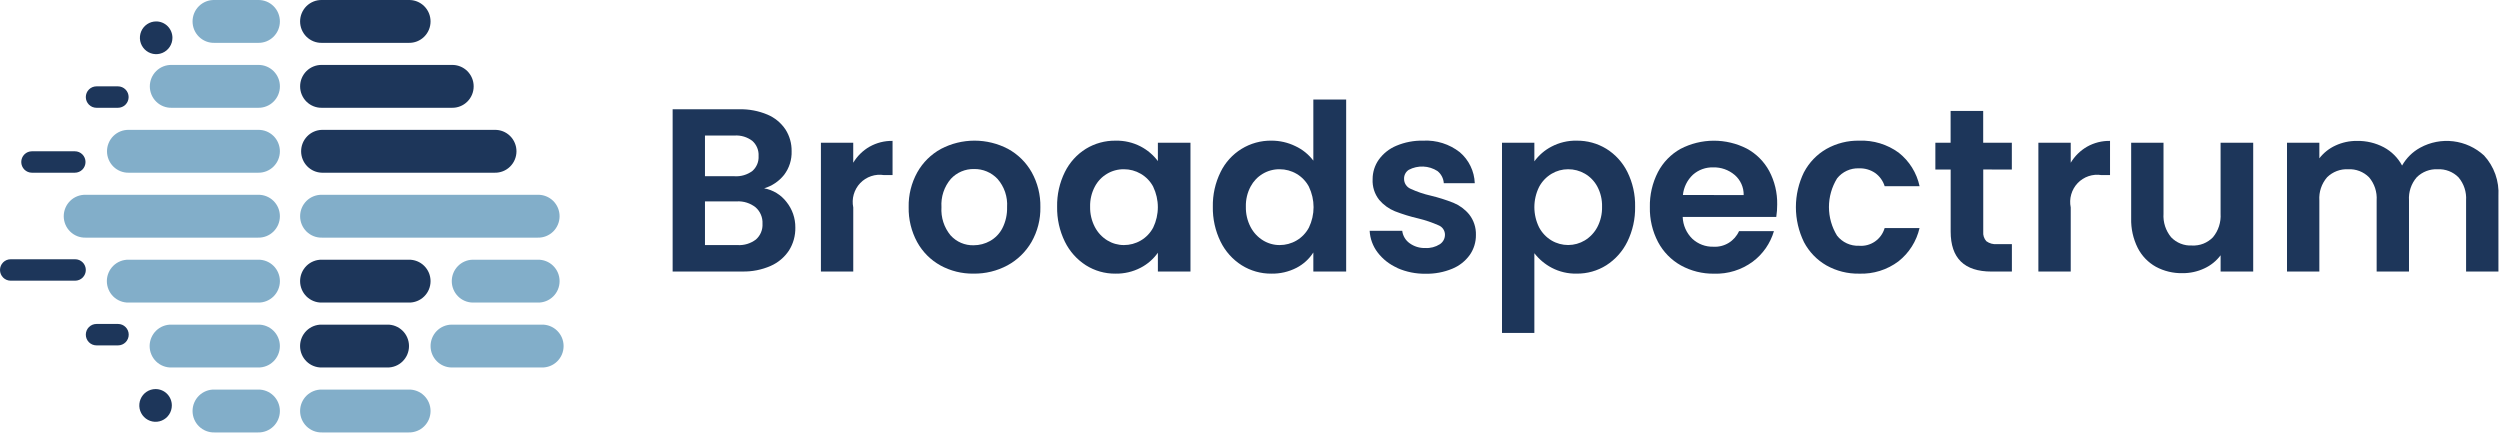
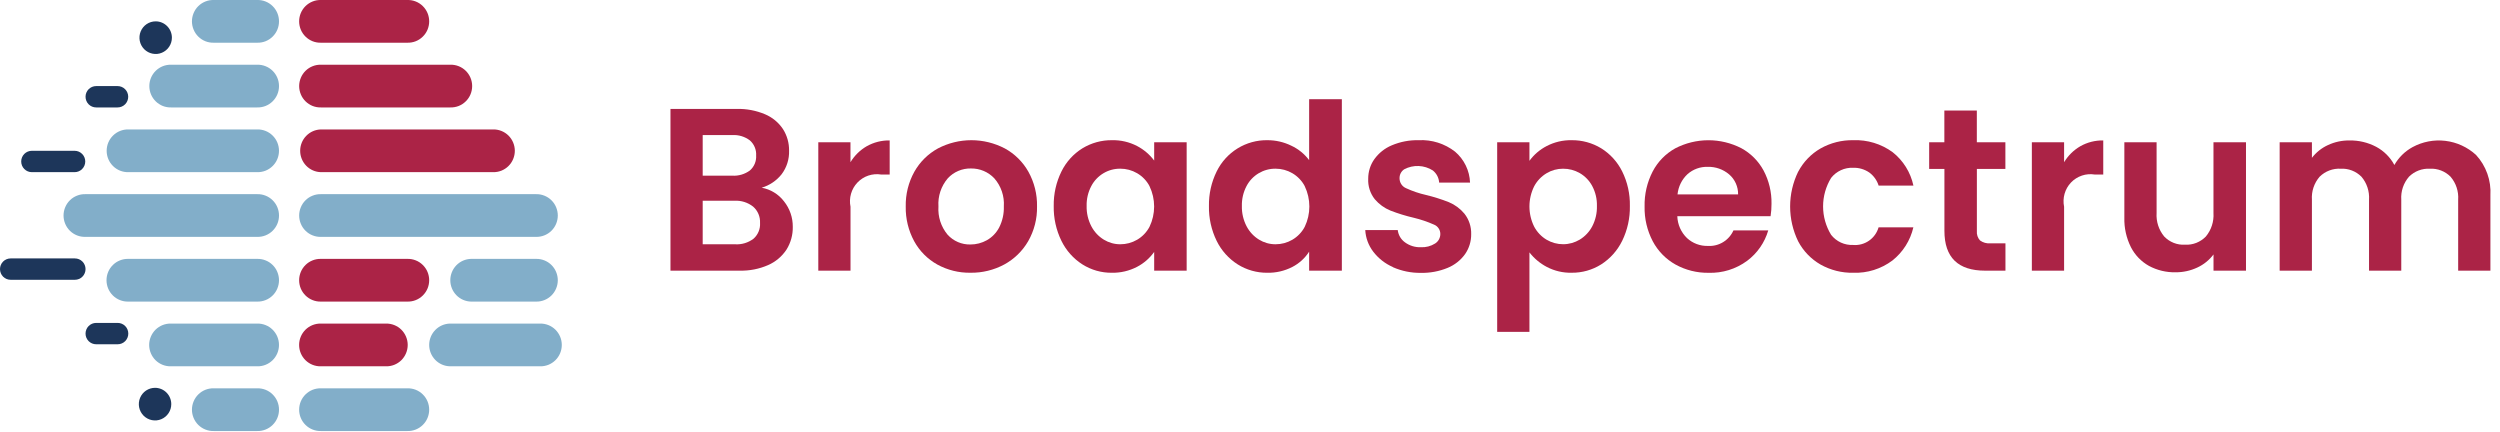
- <svg xmlns="http://www.w3.org/2000/svg" width="185" height="32" viewBox="0 0 185 32" fill="none">
-   <path d="M30.247 3.171H23.821C23.611 3.176 23.402 3.139 23.207 3.062C23.011 2.984 22.833 2.868 22.682 2.721C22.532 2.573 22.413 2.396 22.331 2.202C22.249 2.007 22.207 1.797 22.207 1.586C22.207 1.375 22.249 1.165 22.331 0.97C22.413 0.775 22.532 0.599 22.682 0.451C22.833 0.304 23.011 0.188 23.207 0.11C23.402 0.033 23.611 -0.005 23.821 0H30.247C30.457 -0.005 30.666 0.033 30.862 0.11C31.058 0.188 31.236 0.304 31.386 0.451C31.536 0.599 31.656 0.775 31.738 0.97C31.819 1.165 31.861 1.375 31.861 1.586C31.861 1.797 31.819 2.007 31.738 2.202C31.656 2.396 31.536 2.573 31.386 2.721C31.236 2.868 31.058 2.984 30.862 3.062C30.666 3.139 30.457 3.176 30.247 3.171Z" fill="#1D365A" />
-   <path d="M33.438 7.976H23.822C23.612 7.981 23.403 7.944 23.208 7.866C23.012 7.789 22.834 7.673 22.683 7.525C22.533 7.378 22.414 7.201 22.332 7.006C22.25 6.811 22.209 6.602 22.209 6.391C22.209 6.179 22.25 5.97 22.332 5.775C22.414 5.58 22.533 5.404 22.683 5.256C22.834 5.108 23.012 4.992 23.208 4.915C23.403 4.837 23.612 4.8 23.822 4.805H33.438C33.648 4.8 33.857 4.837 34.052 4.915C34.248 4.992 34.426 5.108 34.577 5.256C34.727 5.404 34.846 5.58 34.928 5.775C35.01 5.97 35.051 6.179 35.051 6.391C35.051 6.602 35.01 6.811 34.928 7.006C34.846 7.201 34.727 7.378 34.577 7.525C34.426 7.673 34.248 7.789 34.052 7.866C33.857 7.944 33.648 7.981 33.438 7.976Z" fill="#1D365A" />
-   <path d="M36.605 12.781H23.822C23.411 12.771 23.019 12.6 22.732 12.303C22.444 12.007 22.283 11.609 22.283 11.195C22.283 10.781 22.444 10.383 22.732 10.087C23.019 9.791 23.411 9.62 23.822 9.61H36.605C36.815 9.605 37.024 9.642 37.22 9.719C37.416 9.797 37.594 9.913 37.744 10.06C37.894 10.208 38.014 10.385 38.095 10.58C38.177 10.774 38.219 10.984 38.219 11.195C38.219 11.407 38.177 11.616 38.095 11.811C38.014 12.006 37.894 12.182 37.744 12.33C37.594 12.478 37.416 12.594 37.22 12.671C37.024 12.748 36.815 12.786 36.605 12.781Z" fill="#1D365A" />
-   <path d="M30.247 22.39H23.821C23.611 22.395 23.402 22.358 23.207 22.28C23.011 22.203 22.833 22.087 22.682 21.939C22.532 21.792 22.413 21.615 22.331 21.42C22.249 21.225 22.207 21.016 22.207 20.805C22.207 20.593 22.249 20.384 22.331 20.189C22.413 19.994 22.532 19.818 22.682 19.67C22.833 19.522 23.011 19.406 23.207 19.329C23.402 19.251 23.611 19.214 23.821 19.219H30.247C30.457 19.214 30.666 19.251 30.862 19.329C31.058 19.406 31.236 19.522 31.386 19.67C31.536 19.818 31.656 19.994 31.738 20.189C31.819 20.384 31.861 20.593 31.861 20.805C31.861 21.016 31.819 21.225 31.738 21.42C31.656 21.615 31.536 21.792 31.386 21.939C31.236 22.087 31.058 22.203 30.862 22.28C30.666 22.358 30.457 22.395 30.247 22.39Z" fill="#1D365A" />
-   <path d="M28.653 27.194H23.819C23.609 27.199 23.4 27.162 23.204 27.084C23.009 27.007 22.831 26.891 22.68 26.743C22.53 26.595 22.41 26.419 22.329 26.224C22.247 26.029 22.205 25.82 22.205 25.608C22.205 25.397 22.247 25.188 22.329 24.993C22.41 24.798 22.53 24.621 22.68 24.474C22.831 24.326 23.009 24.21 23.204 24.133C23.4 24.055 23.609 24.018 23.819 24.023H28.653C28.863 24.018 29.072 24.055 29.267 24.133C29.463 24.21 29.641 24.326 29.791 24.474C29.942 24.621 30.061 24.798 30.143 24.993C30.224 25.188 30.267 25.397 30.267 25.608C30.267 25.82 30.224 26.029 30.143 26.224C30.061 26.419 29.942 26.595 29.791 26.743C29.641 26.891 29.463 27.007 29.267 27.084C29.072 27.162 28.863 27.199 28.653 27.194Z" fill="#1D365A" />
-   <path d="M19.098 3.171H15.862C15.652 3.176 15.443 3.139 15.248 3.062C15.052 2.984 14.874 2.868 14.724 2.721C14.573 2.573 14.454 2.396 14.372 2.202C14.291 2.007 14.249 1.797 14.249 1.586C14.249 1.375 14.291 1.165 14.372 0.97C14.454 0.775 14.573 0.599 14.724 0.451C14.874 0.304 15.052 0.188 15.248 0.11C15.443 0.033 15.652 -0.005 15.862 0H19.098C19.308 -0.005 19.517 0.033 19.713 0.11C19.909 0.188 20.087 0.304 20.237 0.451C20.387 0.599 20.507 0.775 20.588 0.97C20.67 1.165 20.712 1.375 20.712 1.586C20.712 1.797 20.67 2.007 20.588 2.202C20.507 2.396 20.387 2.573 20.237 2.721C20.087 2.868 19.909 2.984 19.713 3.062C19.517 3.139 19.308 3.176 19.098 3.171Z" fill="#82AEC9" />
-   <path d="M19.1 7.976H12.7C12.49 7.981 12.281 7.944 12.086 7.866C11.89 7.789 11.712 7.673 11.562 7.525C11.411 7.378 11.292 7.201 11.21 7.006C11.129 6.811 11.087 6.602 11.087 6.391C11.087 6.179 11.129 5.97 11.21 5.775C11.292 5.58 11.411 5.404 11.562 5.256C11.712 5.108 11.89 4.992 12.086 4.915C12.281 4.837 12.49 4.8 12.7 4.805H19.1C19.31 4.8 19.519 4.837 19.714 4.915C19.91 4.992 20.088 5.108 20.238 5.256C20.389 5.404 20.508 5.58 20.59 5.775C20.672 5.97 20.713 6.179 20.713 6.391C20.713 6.602 20.672 6.811 20.59 7.006C20.508 7.201 20.389 7.378 20.238 7.525C20.088 7.673 19.91 7.789 19.714 7.866C19.519 7.944 19.31 7.981 19.1 7.976Z" fill="#82AEC9" />
-   <path d="M19.098 12.781H9.532C9.322 12.786 9.113 12.748 8.917 12.671C8.722 12.594 8.543 12.478 8.393 12.33C8.243 12.182 8.123 12.006 8.042 11.811C7.96 11.616 7.918 11.407 7.918 11.195C7.918 10.984 7.96 10.774 8.042 10.58C8.123 10.385 8.243 10.208 8.393 10.06C8.543 9.913 8.722 9.797 8.917 9.719C9.113 9.642 9.322 9.605 9.532 9.61H19.098C19.308 9.605 19.517 9.642 19.713 9.719C19.908 9.797 20.087 9.913 20.237 10.06C20.387 10.208 20.507 10.385 20.588 10.58C20.67 10.774 20.712 10.984 20.712 11.195C20.712 11.407 20.67 11.616 20.588 11.811C20.507 12.006 20.387 12.182 20.237 12.33C20.087 12.478 19.908 12.594 19.713 12.671C19.517 12.748 19.308 12.786 19.098 12.781Z" fill="#82AEC9" />
-   <path d="M19.098 17.585H6.33C6.12 17.59 5.911 17.553 5.716 17.476C5.52 17.398 5.342 17.282 5.192 17.135C5.041 16.987 4.922 16.811 4.84 16.616C4.759 16.421 4.716 16.211 4.716 16C4.716 15.789 4.759 15.579 4.84 15.384C4.922 15.189 5.041 15.013 5.192 14.865C5.342 14.717 5.52 14.601 5.716 14.524C5.911 14.447 6.12 14.409 6.33 14.415H19.098C19.308 14.409 19.517 14.447 19.713 14.524C19.909 14.601 20.087 14.717 20.237 14.865C20.387 15.013 20.507 15.189 20.589 15.384C20.67 15.579 20.712 15.789 20.712 16C20.712 16.211 20.67 16.421 20.589 16.616C20.507 16.811 20.387 16.987 20.237 17.135C20.087 17.282 19.909 17.398 19.713 17.476C19.517 17.553 19.308 17.59 19.098 17.585Z" fill="#82AEC9" />
-   <path d="M39.795 17.585H23.822C23.612 17.59 23.403 17.553 23.208 17.476C23.012 17.398 22.834 17.282 22.683 17.135C22.533 16.987 22.414 16.811 22.332 16.616C22.25 16.421 22.209 16.211 22.209 16C22.209 15.789 22.25 15.579 22.332 15.384C22.414 15.189 22.533 15.013 22.683 14.865C22.834 14.717 23.012 14.601 23.208 14.524C23.403 14.447 23.612 14.409 23.822 14.415H39.795C40.005 14.409 40.214 14.447 40.409 14.524C40.605 14.601 40.783 14.717 40.934 14.865C41.084 15.013 41.203 15.189 41.285 15.384C41.367 15.579 41.409 15.789 41.409 16C41.409 16.211 41.367 16.421 41.285 16.616C41.203 16.811 41.084 16.987 40.934 17.135C40.783 17.282 40.605 17.398 40.409 17.476C40.214 17.553 40.005 17.59 39.795 17.585Z" fill="#82AEC9" />
-   <path d="M19.099 22.39H9.521C9.311 22.395 9.102 22.358 8.906 22.28C8.711 22.203 8.533 22.087 8.382 21.939C8.232 21.792 8.112 21.615 8.031 21.42C7.949 21.225 7.907 21.016 7.907 20.805C7.907 20.593 7.949 20.384 8.031 20.189C8.112 19.994 8.232 19.818 8.382 19.67C8.533 19.522 8.711 19.406 8.906 19.329C9.102 19.251 9.311 19.214 9.521 19.219H19.099C19.309 19.214 19.518 19.251 19.713 19.329C19.909 19.406 20.087 19.522 20.238 19.67C20.388 19.818 20.507 19.994 20.589 20.189C20.671 20.384 20.713 20.593 20.713 20.805C20.713 21.016 20.671 21.225 20.589 21.42C20.507 21.615 20.388 21.792 20.238 21.939C20.087 22.087 19.909 22.203 19.713 22.28C19.518 22.358 19.309 22.395 19.099 22.39Z" fill="#82AEC9" />
-   <path d="M39.797 22.39H34.969C34.558 22.38 34.166 22.209 33.879 21.913C33.592 21.616 33.431 21.219 33.431 20.805C33.431 20.391 33.592 19.993 33.879 19.697C34.166 19.4 34.558 19.229 34.969 19.219H39.797C40.007 19.214 40.216 19.251 40.411 19.329C40.607 19.406 40.785 19.522 40.935 19.67C41.086 19.818 41.205 19.994 41.287 20.189C41.368 20.384 41.41 20.593 41.41 20.805C41.41 21.016 41.368 21.225 41.287 21.42C41.205 21.615 41.086 21.792 40.935 21.939C40.785 22.087 40.607 22.203 40.411 22.28C40.216 22.358 40.007 22.395 39.797 22.39Z" fill="#82AEC9" />
-   <path d="M19.097 27.194H12.687C12.477 27.199 12.268 27.162 12.073 27.084C11.877 27.007 11.699 26.891 11.548 26.743C11.398 26.596 11.279 26.419 11.197 26.224C11.115 26.029 11.073 25.82 11.073 25.608C11.073 25.397 11.115 25.188 11.197 24.993C11.279 24.798 11.398 24.622 11.548 24.474C11.699 24.326 11.877 24.21 12.073 24.133C12.268 24.055 12.477 24.018 12.687 24.023H19.097C19.307 24.018 19.516 24.055 19.712 24.133C19.907 24.21 20.086 24.326 20.236 24.474C20.386 24.622 20.506 24.798 20.587 24.993C20.669 25.188 20.711 25.397 20.711 25.608C20.711 25.82 20.669 26.029 20.587 26.224C20.506 26.419 20.386 26.596 20.236 26.743C20.086 26.891 19.907 27.007 19.712 27.084C19.516 27.162 19.307 27.199 19.097 27.194Z" fill="#82AEC9" />
-   <path d="M40.092 27.194H33.4C32.989 27.184 32.598 27.013 32.31 26.716C32.023 26.42 31.862 26.023 31.862 25.608C31.862 25.195 32.023 24.797 32.31 24.5C32.598 24.204 32.989 24.033 33.4 24.023H40.092C40.302 24.018 40.511 24.055 40.707 24.133C40.903 24.21 41.081 24.326 41.231 24.474C41.381 24.622 41.501 24.798 41.583 24.993C41.664 25.188 41.706 25.397 41.706 25.608C41.706 25.82 41.664 26.029 41.583 26.224C41.501 26.419 41.381 26.596 41.231 26.743C41.081 26.891 40.903 27.007 40.707 27.084C40.511 27.162 40.302 27.199 40.092 27.194Z" fill="#82AEC9" />
-   <path d="M19.098 32H15.862C15.652 32.005 15.443 31.967 15.248 31.89C15.052 31.812 14.874 31.697 14.724 31.549C14.573 31.401 14.454 31.225 14.372 31.03C14.291 30.835 14.249 30.625 14.249 30.414C14.249 30.203 14.291 29.993 14.372 29.798C14.454 29.604 14.573 29.427 14.724 29.279C14.874 29.132 15.052 29.016 15.248 28.938C15.443 28.861 15.652 28.823 15.862 28.829H19.098C19.308 28.823 19.517 28.861 19.713 28.938C19.909 29.016 20.087 29.132 20.237 29.279C20.387 29.427 20.507 29.604 20.588 29.798C20.67 29.993 20.712 30.203 20.712 30.414C20.712 30.625 20.67 30.835 20.588 31.03C20.507 31.225 20.387 31.401 20.237 31.549C20.087 31.697 19.909 31.812 19.713 31.89C19.517 31.967 19.308 32.005 19.098 32Z" fill="#82AEC9" />
-   <path d="M30.247 32H23.821C23.611 32.005 23.402 31.967 23.207 31.89C23.011 31.812 22.833 31.697 22.682 31.549C22.532 31.401 22.413 31.225 22.331 31.03C22.249 30.835 22.207 30.625 22.207 30.414C22.207 30.203 22.249 29.993 22.331 29.798C22.413 29.604 22.532 29.427 22.682 29.279C22.833 29.132 23.011 29.016 23.207 28.938C23.402 28.861 23.611 28.823 23.821 28.829H30.247C30.457 28.823 30.666 28.861 30.862 28.938C31.058 29.016 31.236 29.132 31.386 29.279C31.536 29.427 31.656 29.604 31.738 29.798C31.819 29.993 31.861 30.203 31.861 30.414C31.861 30.625 31.819 30.835 31.738 31.03C31.656 31.225 31.536 31.401 31.386 31.549C31.236 31.697 31.058 31.812 30.862 31.89C30.666 31.967 30.457 32.005 30.247 32Z" fill="#82AEC9" />
-   <path d="M12.76 2.797C12.76 3.036 12.69 3.271 12.557 3.47C12.425 3.669 12.237 3.824 12.017 3.916C11.797 4.008 11.555 4.032 11.321 3.985C11.088 3.938 10.873 3.823 10.705 3.653C10.537 3.484 10.422 3.268 10.375 3.033C10.329 2.798 10.353 2.555 10.444 2.333C10.535 2.112 10.689 1.923 10.887 1.79C11.085 1.657 11.318 1.586 11.556 1.586C11.876 1.586 12.182 1.713 12.408 1.94C12.633 2.167 12.76 2.476 12.76 2.797Z" fill="#1D365A" />
-   <path d="M12.716 30.002C12.716 30.241 12.646 30.476 12.513 30.675C12.381 30.874 12.193 31.029 11.973 31.121C11.753 31.213 11.511 31.237 11.277 31.19C11.044 31.143 10.829 31.028 10.661 30.858C10.492 30.689 10.378 30.473 10.331 30.238C10.285 30.003 10.309 29.76 10.4 29.538C10.491 29.317 10.645 29.128 10.843 28.995C11.041 28.862 11.274 28.791 11.512 28.791C11.832 28.791 12.138 28.918 12.364 29.145C12.589 29.372 12.716 29.681 12.716 30.002Z" fill="#1D365A" />
-   <path d="M8.73 7.976H7.138C6.929 7.976 6.729 7.892 6.581 7.744C6.433 7.595 6.35 7.393 6.35 7.183C6.35 6.973 6.433 6.771 6.581 6.622C6.729 6.474 6.929 6.39 7.138 6.39H8.73C8.939 6.39 9.139 6.474 9.287 6.622C9.435 6.771 9.518 6.973 9.518 7.183C9.518 7.393 9.435 7.595 9.287 7.744C9.139 7.892 8.939 7.976 8.73 7.976Z" fill="#1D365A" />
-   <path d="M5.54 12.781H2.361C2.152 12.781 1.952 12.697 1.804 12.549C1.656 12.4 1.573 12.198 1.573 11.988C1.573 11.777 1.656 11.576 1.804 11.427C1.952 11.278 2.152 11.195 2.361 11.195H5.54C5.749 11.195 5.949 11.278 6.097 11.427C6.245 11.576 6.328 11.777 6.328 11.988C6.328 12.198 6.245 12.4 6.097 12.549C5.949 12.697 5.749 12.781 5.54 12.781Z" fill="#1D365A" />
-   <path d="M5.562 20.771H0.788C0.579 20.771 0.379 20.687 0.231 20.539C0.083 20.39 -1.52588e-05 20.188 -1.52588e-05 19.978C-1.52588e-05 19.768 0.083 19.566 0.231 19.417C0.379 19.268 0.579 19.185 0.788 19.185H5.562C5.771 19.185 5.971 19.268 6.119 19.417C6.267 19.566 6.35 19.768 6.35 19.978C6.35 20.188 6.267 20.39 6.119 20.539C5.971 20.687 5.771 20.771 5.562 20.771Z" fill="#1D365A" />
-   <path d="M8.737 25.558H7.138C6.929 25.558 6.729 25.475 6.581 25.326C6.433 25.177 6.35 24.976 6.35 24.765C6.35 24.555 6.433 24.353 6.581 24.205C6.729 24.056 6.929 23.973 7.138 23.973H8.737C8.946 23.973 9.147 24.056 9.294 24.205C9.442 24.353 9.525 24.555 9.525 24.765C9.525 24.976 9.442 25.177 9.294 25.326C9.147 25.475 8.946 25.558 8.737 25.558Z" fill="#1D365A" />
-   <path d="M58.205 14.95C58.633 15.486 58.862 16.154 58.855 16.841C58.867 17.44 58.703 18.029 58.385 18.535C58.05 19.04 57.578 19.438 57.025 19.679C56.362 19.969 55.645 20.109 54.922 20.092H49.775V8.086H54.698C55.416 8.068 56.13 8.203 56.793 8.481C57.335 8.709 57.799 9.092 58.127 9.583C58.431 10.06 58.588 10.616 58.58 11.183C58.602 11.815 58.406 12.435 58.025 12.938C57.645 13.415 57.129 13.763 56.546 13.936C57.205 14.054 57.797 14.416 58.205 14.95ZM52.168 13.041H54.357C54.828 13.072 55.294 12.935 55.673 12.654C55.83 12.517 55.953 12.345 56.033 12.153C56.113 11.961 56.148 11.752 56.135 11.544C56.147 11.335 56.112 11.125 56.032 10.931C55.952 10.738 55.829 10.565 55.673 10.426C55.296 10.139 54.829 9.998 54.357 10.029H52.168V13.041ZM55.938 17.724C56.103 17.579 56.232 17.398 56.317 17.195C56.401 16.992 56.438 16.773 56.425 16.553C56.437 16.325 56.396 16.097 56.307 15.887C56.219 15.677 56.084 15.49 55.912 15.34C55.518 15.031 55.026 14.875 54.527 14.902H52.168V18.136H54.579C55.067 18.166 55.549 18.019 55.939 17.723" fill="#1D365A" />
-   <path d="M64.348 10.856C64.867 10.563 65.454 10.415 66.049 10.426V12.957H65.416C65.096 12.905 64.769 12.932 64.462 13.036C64.155 13.139 63.878 13.316 63.654 13.551C63.43 13.787 63.267 14.073 63.177 14.386C63.088 14.699 63.075 15.029 63.141 15.348V20.096H60.748V10.563H63.139V12.043C63.434 11.551 63.849 11.143 64.344 10.856" fill="#1D365A" />
-   <path d="M69.586 19.638C68.862 19.237 68.266 18.637 67.867 17.909C67.439 17.118 67.223 16.229 67.241 15.329C67.222 14.426 67.444 13.535 67.882 12.747C68.293 12.017 68.901 11.418 69.634 11.018C70.4 10.617 71.251 10.408 72.114 10.408C72.977 10.408 73.828 10.617 74.593 11.018C75.327 11.418 75.934 12.017 76.346 12.747C76.784 13.535 77.006 14.426 76.988 15.329C77.006 16.233 76.778 17.125 76.33 17.909C75.906 18.639 75.291 19.237 74.551 19.638C73.78 20.051 72.918 20.261 72.045 20.248C71.186 20.262 70.337 20.051 69.582 19.638M73.268 17.831C73.659 17.61 73.977 17.278 74.182 16.877C74.423 16.397 74.54 15.865 74.524 15.329C74.549 14.95 74.499 14.571 74.378 14.212C74.256 13.853 74.065 13.522 73.816 13.238C73.592 13.002 73.323 12.815 73.024 12.689C72.725 12.564 72.404 12.502 72.08 12.508C71.758 12.501 71.439 12.562 71.143 12.688C70.847 12.814 70.58 13.001 70.361 13.238C69.867 13.817 69.619 14.567 69.668 15.329C69.618 16.087 69.86 16.835 70.344 17.419C70.559 17.656 70.822 17.845 71.115 17.971C71.409 18.097 71.726 18.158 72.045 18.15C72.473 18.151 72.894 18.041 73.268 17.831Z" fill="#1D365A" />
-   <path d="M78.8 12.731C79.149 12.023 79.688 11.427 80.357 11.011C81.019 10.608 81.78 10.399 82.554 10.409C83.199 10.394 83.837 10.542 84.41 10.839C84.909 11.099 85.344 11.468 85.683 11.92V10.563H88.095V20.096H85.683V18.701C85.353 19.168 84.917 19.549 84.41 19.811C83.832 20.112 83.188 20.263 82.537 20.249C81.766 20.257 81.01 20.042 80.357 19.63C79.688 19.203 79.15 18.598 78.8 17.883C78.406 17.079 78.21 16.191 78.227 15.294C78.21 14.406 78.407 13.527 78.8 12.731ZM85.341 13.823C85.129 13.421 84.808 13.087 84.417 12.86C84.038 12.638 83.607 12.522 83.168 12.524C82.728 12.519 82.295 12.636 81.916 12.862C81.537 13.088 81.227 13.414 81.02 13.806C80.777 14.263 80.656 14.776 80.669 15.294C80.657 15.818 80.778 16.336 81.02 16.8C81.233 17.209 81.552 17.551 81.944 17.791C82.312 18.016 82.735 18.135 83.166 18.135C83.605 18.137 84.036 18.021 84.415 17.8C84.807 17.572 85.127 17.238 85.339 16.836C85.564 16.366 85.681 15.852 85.681 15.331C85.681 14.809 85.564 14.295 85.339 13.825" fill="#1D365A" />
-   <path d="M90.322 12.73C90.667 12.024 91.205 11.43 91.872 11.019C92.54 10.608 93.309 10.396 94.092 10.408C94.702 10.407 95.305 10.545 95.854 10.812C96.379 11.055 96.837 11.424 97.187 11.887V7.363H99.616V20.094H97.187V18.683C96.878 19.166 96.448 19.557 95.94 19.819C95.363 20.115 94.723 20.263 94.076 20.249C93.303 20.256 92.544 20.041 91.887 19.63C91.215 19.205 90.674 18.6 90.323 17.884C89.929 17.079 89.732 16.191 89.75 15.294C89.733 14.406 89.929 13.526 90.323 12.73M96.863 13.823C96.651 13.421 96.332 13.088 95.941 12.86C95.562 12.639 95.131 12.523 94.693 12.524C94.252 12.519 93.819 12.636 93.44 12.862C93.061 13.088 92.751 13.415 92.544 13.806C92.301 14.263 92.18 14.776 92.194 15.294C92.182 15.818 92.302 16.336 92.544 16.8C92.757 17.209 93.076 17.551 93.468 17.791C93.837 18.017 94.26 18.136 94.691 18.135C95.129 18.137 95.56 18.021 95.939 17.8C96.33 17.572 96.65 17.238 96.862 16.836C97.087 16.367 97.204 15.852 97.204 15.331C97.204 14.809 97.087 14.295 96.862 13.825" fill="#1D365A" />
-   <path d="M103.406 19.825C102.829 19.575 102.326 19.181 101.944 18.681C101.592 18.219 101.387 17.662 101.354 17.081H103.765C103.787 17.262 103.847 17.437 103.939 17.593C104.031 17.75 104.155 17.886 104.302 17.992C104.642 18.241 105.054 18.368 105.473 18.353C105.849 18.375 106.223 18.278 106.542 18.077C106.66 18.002 106.757 17.898 106.825 17.774C106.892 17.651 106.927 17.513 106.927 17.372C106.928 17.222 106.883 17.075 106.799 16.95C106.716 16.826 106.596 16.73 106.457 16.675C105.974 16.461 105.473 16.291 104.96 16.167C104.37 16.031 103.79 15.853 103.225 15.634C102.775 15.451 102.376 15.162 102.061 14.791C101.718 14.358 101.545 13.813 101.574 13.26C101.572 12.744 101.73 12.24 102.027 11.819C102.357 11.36 102.807 11.003 103.327 10.787C103.957 10.521 104.636 10.392 105.319 10.408C106.292 10.357 107.251 10.659 108.021 11.26C108.355 11.543 108.627 11.894 108.818 12.29C109.01 12.685 109.117 13.117 109.133 13.556H106.841C106.83 13.381 106.782 13.211 106.701 13.056C106.62 12.9 106.508 12.764 106.371 12.656C106.057 12.454 105.695 12.34 105.323 12.325C104.951 12.309 104.581 12.392 104.251 12.566C104.139 12.637 104.049 12.737 103.987 12.854C103.926 12.972 103.896 13.104 103.901 13.236C103.9 13.393 103.945 13.545 104.03 13.675C104.115 13.806 104.237 13.908 104.379 13.969C104.856 14.19 105.355 14.36 105.867 14.476C106.443 14.613 107.009 14.792 107.56 15.01C108.007 15.195 108.403 15.487 108.714 15.861C109.055 16.293 109.234 16.832 109.218 17.384C109.225 17.913 109.066 18.43 108.765 18.863C108.436 19.321 107.986 19.676 107.466 19.887C106.84 20.146 106.168 20.271 105.491 20.257C104.774 20.268 104.062 20.125 103.405 19.835" fill="#1D365A" />
-   <path d="M114.815 10.847C115.388 10.547 116.026 10.396 116.671 10.409C117.445 10.399 118.206 10.607 118.868 11.01C119.535 11.424 120.074 12.017 120.425 12.721C120.82 13.519 121.017 14.402 120.998 15.293C121.015 16.19 120.819 17.078 120.425 17.883C120.075 18.597 119.537 19.201 118.868 19.629C118.21 20.043 117.447 20.258 116.671 20.248C116.032 20.262 115.4 20.114 114.833 19.818C114.331 19.555 113.891 19.187 113.543 18.737V24.638H111.148V10.563H113.543V11.94C113.877 11.481 114.312 11.107 114.815 10.847ZM118.202 13.806C117.988 13.407 117.668 13.077 117.279 12.851C116.901 12.634 116.474 12.521 116.039 12.524C115.609 12.523 115.186 12.639 114.816 12.86C114.426 13.093 114.107 13.429 113.893 13.832C113.663 14.297 113.543 14.809 113.543 15.329C113.543 15.848 113.663 16.36 113.893 16.825C114.107 17.228 114.426 17.564 114.816 17.797C115.19 18.018 115.616 18.133 116.049 18.132C116.482 18.13 116.907 18.012 117.279 17.788C117.668 17.55 117.987 17.212 118.202 16.807C118.445 16.341 118.566 15.82 118.552 15.293C118.566 14.775 118.445 14.263 118.202 13.806Z" fill="#1D365A" />
-   <path d="M131.444 16.051H124.519C124.539 16.664 124.796 17.246 125.235 17.672C125.658 18.063 126.216 18.273 126.791 18.257C127.186 18.281 127.579 18.183 127.918 17.977C128.257 17.771 128.525 17.467 128.688 17.104H131.271C131.005 18.01 130.453 18.805 129.698 19.367C128.871 19.974 127.866 20.286 126.843 20.252C125.986 20.266 125.141 20.055 124.389 19.642C123.671 19.241 123.084 18.64 122.696 17.912C122.28 17.118 122.071 16.23 122.09 15.332C122.07 14.429 122.276 13.536 122.688 12.734C123.068 12.008 123.651 11.41 124.364 11.014C125.121 10.621 125.96 10.415 126.811 10.412C127.663 10.409 128.503 10.609 129.263 10.997C129.965 11.376 130.541 11.953 130.922 12.656C131.325 13.415 131.528 14.266 131.512 15.126C131.514 15.437 131.491 15.747 131.444 16.055M129.032 14.433C129.037 14.151 128.98 13.871 128.865 13.614C128.749 13.357 128.579 13.129 128.365 12.946C127.922 12.569 127.356 12.37 126.776 12.386C126.227 12.37 125.692 12.563 125.279 12.927C124.857 13.321 124.593 13.856 124.535 14.432L129.032 14.433Z" fill="#1D365A" />
-   <path d="M133.499 12.739C133.879 12.019 134.454 11.423 135.158 11.019C135.9 10.603 136.738 10.392 137.587 10.409C138.629 10.368 139.655 10.68 140.501 11.295C141.29 11.915 141.838 12.795 142.049 13.78H139.466C139.345 13.39 139.102 13.049 138.773 12.809C138.418 12.564 137.995 12.441 137.565 12.457C137.255 12.444 136.946 12.505 136.664 12.635C136.382 12.765 136.134 12.96 135.941 13.205C135.55 13.841 135.342 14.573 135.342 15.321C135.342 16.069 135.55 16.802 135.941 17.438C136.134 17.682 136.382 17.878 136.664 18.008C136.946 18.138 137.255 18.199 137.565 18.186C137.983 18.222 138.4 18.112 138.746 17.873C139.092 17.635 139.345 17.283 139.463 16.878H142.045C141.82 17.853 141.271 18.721 140.488 19.339C139.651 19.967 138.626 20.289 137.582 20.25C136.733 20.267 135.895 20.056 135.154 19.64C134.45 19.236 133.875 18.639 133.495 17.919C133.101 17.114 132.896 16.228 132.896 15.33C132.896 14.432 133.101 13.547 133.495 12.741" fill="#1D365A" />
-   <path d="M146.76 12.542V17.153C146.748 17.279 146.762 17.406 146.802 17.526C146.842 17.646 146.906 17.757 146.99 17.85C147.215 18.015 147.492 18.091 147.768 18.065H148.88V20.095H147.375C145.358 20.095 144.349 19.108 144.349 17.136V12.543H143.217V10.562H144.345V8.207H146.756V10.563H148.876V12.545L146.76 12.542Z" fill="#1D365A" />
-   <path d="M154.441 10.856C154.96 10.563 155.547 10.415 156.142 10.426V12.957H155.509C155.189 12.905 154.862 12.932 154.555 13.035C154.248 13.139 153.97 13.316 153.746 13.551C153.523 13.786 153.359 14.073 153.27 14.386C153.18 14.699 153.168 15.029 153.234 15.348V20.096H150.84V10.563H153.234V12.043C153.529 11.551 153.945 11.143 154.441 10.856Z" fill="#1D365A" />
-   <path d="M166.737 10.563V20.095H164.325V18.89C164.01 19.31 163.596 19.644 163.12 19.862C162.615 20.099 162.063 20.219 161.505 20.214C160.819 20.229 160.141 20.066 159.535 19.741C158.961 19.421 158.493 18.936 158.193 18.348C157.853 17.669 157.686 16.916 157.706 16.155V10.563H160.1V15.811C160.058 16.444 160.26 17.069 160.664 17.557C160.862 17.763 161.102 17.925 161.368 18.03C161.633 18.135 161.918 18.182 162.203 18.167C162.49 18.183 162.778 18.137 163.047 18.032C163.315 17.926 163.558 17.764 163.759 17.557C164.163 17.069 164.364 16.444 164.323 15.811V10.563H166.737Z" fill="#1D365A" />
-   <path d="M183.815 11.501C184.185 11.903 184.471 12.376 184.655 12.892C184.838 13.408 184.916 13.957 184.884 14.504V20.095H182.49V14.83C182.532 14.207 182.329 13.592 181.925 13.118C181.724 12.917 181.483 12.76 181.218 12.658C180.953 12.555 180.67 12.51 180.386 12.525C180.102 12.511 179.817 12.556 179.551 12.658C179.284 12.761 179.042 12.917 178.839 13.118C178.636 13.352 178.481 13.623 178.383 13.917C178.285 14.21 178.245 14.521 178.266 14.83V20.095H175.872V14.83C175.914 14.207 175.712 13.593 175.308 13.118C175.107 12.917 174.867 12.76 174.602 12.658C174.337 12.555 174.053 12.51 173.77 12.525C173.482 12.51 173.195 12.554 172.926 12.656C172.656 12.759 172.411 12.916 172.205 13.118C172.003 13.352 171.848 13.623 171.749 13.917C171.651 14.21 171.611 14.521 171.632 14.83V20.095H169.238V10.564H171.632V11.716C171.947 11.309 172.355 10.985 172.821 10.771C173.322 10.538 173.868 10.42 174.42 10.427C175.11 10.415 175.792 10.577 176.403 10.899C176.976 11.206 177.446 11.676 177.754 12.25C178.07 11.692 178.535 11.233 179.097 10.927C179.845 10.518 180.702 10.354 181.547 10.457C182.393 10.561 183.186 10.926 183.816 11.503" fill="#1D365A" />
+ <svg xmlns="http://www.w3.org/2000/svg" width="116" height="20" viewBox="0 0 116 20" fill="none">
+   <path d="M18.905 1.982H14.889C14.758 1.985 14.627 1.962 14.505 1.914C14.383 1.865 14.271 1.793 14.177 1.7C14.083 1.608 14.008 1.498 13.957 1.376C13.906 1.254 13.88 1.123 13.88 0.991C13.88 0.859 13.906 0.728 13.957 0.606C14.008 0.485 14.083 0.374 14.177 0.282C14.271 0.19 14.383 0.117 14.505 0.069C14.627 0.02 14.758 -0.003 14.889 0H18.905C19.037 -0.003 19.167 0.02 19.29 0.069C19.412 0.117 19.523 0.19 19.617 0.282C19.711 0.374 19.786 0.485 19.837 0.606C19.888 0.728 19.914 0.859 19.914 0.991C19.914 1.123 19.888 1.254 19.837 1.376C19.786 1.498 19.711 1.608 19.617 1.7C19.523 1.793 19.412 1.865 19.29 1.914C19.167 1.962 19.037 1.985 18.905 1.982Z" fill="#AB2346" />
+   <path d="M20.9 4.985H14.89C14.759 4.988 14.628 4.965 14.506 4.917C14.383 4.868 14.272 4.796 14.178 4.703C14.084 4.611 14.009 4.501 13.959 4.379C13.908 4.257 13.881 4.126 13.881 3.994C13.881 3.862 13.908 3.731 13.959 3.609C14.009 3.488 14.084 3.377 14.178 3.285C14.272 3.193 14.383 3.12 14.506 3.072C14.628 3.023 14.759 3 14.89 3.003H20.9C21.031 3 21.162 3.023 21.284 3.072C21.406 3.12 21.517 3.193 21.611 3.285C21.705 3.377 21.78 3.488 21.831 3.609C21.882 3.731 21.908 3.862 21.908 3.994C21.908 4.126 21.882 4.257 21.831 4.379C21.78 4.501 21.705 4.611 21.611 4.703C21.517 4.796 21.406 4.868 21.284 4.917C21.162 4.965 21.031 4.988 20.9 4.985Z" fill="#AB2346" />
+   <path d="M22.879 7.988H14.889C14.632 7.982 14.387 7.875 14.208 7.69C14.028 7.504 13.928 7.256 13.928 6.997C13.928 6.738 14.028 6.49 14.208 6.305C14.387 6.119 14.632 6.012 14.889 6.006H22.879C23.01 6.003 23.141 6.026 23.263 6.075C23.385 6.123 23.497 6.196 23.591 6.288C23.685 6.38 23.759 6.491 23.81 6.612C23.861 6.734 23.888 6.865 23.888 6.997C23.888 7.129 23.861 7.26 23.81 7.382C23.759 7.504 23.685 7.614 23.591 7.706C23.497 7.799 23.385 7.871 23.263 7.92C23.141 7.968 23.01 7.991 22.879 7.988Z" fill="#AB2346" />
+   <path d="M18.905 13.994H14.889C14.758 13.997 14.627 13.974 14.505 13.925C14.383 13.877 14.271 13.805 14.177 13.712C14.083 13.62 14.008 13.509 13.957 13.388C13.906 13.266 13.88 13.135 13.88 13.003C13.88 12.871 13.906 12.74 13.957 12.618C14.008 12.496 14.083 12.386 14.177 12.294C14.271 12.201 14.383 12.129 14.505 12.081C14.627 12.032 14.758 12.009 14.889 12.012H18.905C19.037 12.009 19.167 12.032 19.29 12.081C19.412 12.129 19.523 12.201 19.617 12.294C19.711 12.386 19.786 12.496 19.837 12.618C19.888 12.74 19.914 12.871 19.914 13.003C19.914 13.135 19.888 13.266 19.837 13.388C19.786 13.509 19.711 13.62 19.617 13.712C19.523 13.805 19.412 13.877 19.29 13.925C19.167 13.974 19.037 13.997 18.905 13.994Z" fill="#AB2346" />
+   <path d="M17.909 16.996H14.888C14.757 17 14.626 16.976 14.504 16.928C14.382 16.879 14.27 16.807 14.176 16.715C14.082 16.622 14.007 16.512 13.956 16.39C13.905 16.268 13.879 16.138 13.879 16.005C13.879 15.873 13.905 15.742 13.956 15.621C14.007 15.499 14.082 15.389 14.176 15.296C14.27 15.204 14.382 15.131 14.504 15.083C14.626 15.035 14.757 15.011 14.888 15.014H17.909C18.04 15.011 18.171 15.035 18.293 15.083C18.415 15.131 18.527 15.204 18.621 15.296C18.715 15.389 18.789 15.499 18.84 15.621C18.891 15.742 18.918 15.873 18.918 16.005C18.918 16.138 18.891 16.268 18.84 16.39C18.789 16.512 18.715 16.622 18.621 16.715C18.527 16.807 18.415 16.879 18.293 16.928C18.171 16.976 18.04 17 17.909 16.996Z" fill="#AB2346" />
+   <path d="M11.937 1.982H9.915C9.784 1.985 9.653 1.962 9.531 1.914C9.409 1.865 9.297 1.793 9.203 1.7C9.109 1.608 9.035 1.498 8.984 1.376C8.933 1.254 8.906 1.123 8.906 0.991C8.906 0.859 8.933 0.728 8.984 0.606C9.035 0.485 9.109 0.374 9.203 0.282C9.297 0.19 9.409 0.117 9.531 0.069C9.653 0.02 9.784 -0.003 9.915 0H11.937C12.069 -0.003 12.199 0.02 12.322 0.069C12.444 0.117 12.555 0.19 12.649 0.282C12.743 0.374 12.818 0.485 12.869 0.606C12.92 0.728 12.946 0.859 12.946 0.991C12.946 1.123 12.92 1.254 12.869 1.376C12.818 1.498 12.743 1.608 12.649 1.7C12.555 1.793 12.444 1.865 12.322 1.914C12.199 1.962 12.069 1.985 11.937 1.982Z" fill="#82AEC9" />
+   <path d="M11.937 4.985H7.938C7.806 4.988 7.676 4.965 7.553 4.917C7.431 4.868 7.32 4.796 7.226 4.703C7.132 4.611 7.057 4.501 7.006 4.379C6.955 4.257 6.929 4.126 6.929 3.994C6.929 3.862 6.955 3.731 7.006 3.609C7.057 3.488 7.132 3.377 7.226 3.285C7.32 3.193 7.431 3.12 7.553 3.072C7.676 3.023 7.806 3 7.938 3.003H11.937C12.069 3 12.199 3.023 12.321 3.072C12.444 3.12 12.555 3.193 12.649 3.285C12.743 3.377 12.818 3.488 12.869 3.609C12.92 3.731 12.946 3.862 12.946 3.994C12.946 4.126 12.92 4.257 12.869 4.379C12.818 4.501 12.743 4.611 12.649 4.703C12.555 4.796 12.444 4.868 12.321 4.917C12.199 4.965 12.069 4.988 11.937 4.985Z" fill="#82AEC9" />
+   <path d="M11.937 7.988H5.958C5.826 7.991 5.696 7.968 5.573 7.92C5.451 7.871 5.34 7.799 5.246 7.706C5.152 7.614 5.077 7.504 5.026 7.382C4.975 7.26 4.949 7.129 4.949 6.997C4.949 6.865 4.975 6.734 5.026 6.612C5.077 6.491 5.152 6.38 5.246 6.288C5.34 6.196 5.451 6.123 5.573 6.075C5.696 6.026 5.826 6.003 5.958 6.006H11.937C12.068 6.003 12.198 6.026 12.321 6.075C12.443 6.123 12.554 6.196 12.648 6.288C12.742 6.38 12.817 6.491 12.868 6.612C12.919 6.734 12.945 6.865 12.945 6.997C12.945 7.129 12.919 7.26 12.868 7.382C12.817 7.504 12.742 7.614 12.648 7.706C12.554 7.799 12.443 7.871 12.321 7.92C12.198 7.968 12.068 7.991 11.937 7.988Z" fill="#82AEC9" />
+   <path d="M11.937 10.991H3.957C3.826 10.994 3.695 10.971 3.573 10.922C3.451 10.874 3.339 10.802 3.245 10.709C3.151 10.617 3.077 10.507 3.026 10.385C2.975 10.263 2.948 10.132 2.948 10C2.948 9.868 2.975 9.737 3.026 9.615C3.077 9.493 3.151 9.383 3.245 9.291C3.339 9.198 3.451 9.126 3.573 9.078C3.695 9.029 3.826 9.006 3.957 9.009H11.937C12.069 9.006 12.199 9.029 12.322 9.078C12.444 9.126 12.555 9.198 12.649 9.291C12.743 9.383 12.818 9.493 12.869 9.615C12.92 9.737 12.946 9.868 12.946 10C12.946 10.132 12.92 10.263 12.869 10.385C12.818 10.507 12.743 10.617 12.649 10.709C12.555 10.802 12.444 10.874 12.322 10.922C12.199 10.971 12.069 10.994 11.937 10.991Z" fill="#82AEC9" />
+   <path d="M24.873 10.991H14.89C14.759 10.994 14.628 10.971 14.506 10.922C14.383 10.874 14.272 10.802 14.178 10.709C14.084 10.617 14.009 10.507 13.959 10.385C13.908 10.263 13.881 10.132 13.881 10C13.881 9.868 13.908 9.737 13.959 9.615C14.009 9.493 14.084 9.383 14.178 9.291C14.272 9.198 14.383 9.126 14.506 9.078C14.628 9.029 14.759 9.006 14.89 9.009H24.873C25.004 9.006 25.135 9.029 25.257 9.078C25.379 9.126 25.491 9.198 25.585 9.291C25.679 9.383 25.753 9.493 25.804 9.615C25.855 9.737 25.882 9.868 25.882 10C25.882 10.132 25.855 10.263 25.804 10.385C25.753 10.507 25.679 10.617 25.585 10.709C25.491 10.802 25.379 10.874 25.257 10.922C25.135 10.971 25.004 10.994 24.873 10.991Z" fill="#82AEC9" />
+   <path d="M11.937 13.994H5.951C5.82 13.997 5.689 13.974 5.567 13.925C5.444 13.877 5.333 13.805 5.239 13.712C5.145 13.62 5.07 13.509 5.019 13.388C4.968 13.266 4.942 13.135 4.942 13.003C4.942 12.871 4.968 12.74 5.019 12.618C5.07 12.496 5.145 12.386 5.239 12.294C5.333 12.201 5.444 12.129 5.567 12.081C5.689 12.032 5.82 12.009 5.951 12.012H11.937C12.068 12.009 12.199 12.032 12.321 12.081C12.444 12.129 12.555 12.201 12.649 12.294C12.743 12.386 12.818 12.496 12.868 12.618C12.919 12.74 12.946 12.871 12.946 13.003C12.946 13.135 12.919 13.266 12.868 13.388C12.818 13.509 12.743 13.62 12.649 13.712C12.555 13.805 12.444 13.877 12.321 13.925C12.199 13.974 12.068 13.997 11.937 13.994Z" fill="#82AEC9" />
+   <path d="M24.873 13.994H21.856C21.599 13.988 21.354 13.881 21.174 13.695C20.995 13.51 20.894 13.262 20.894 13.003C20.894 12.744 20.995 12.496 21.174 12.31C21.354 12.125 21.599 12.018 21.856 12.012H24.873C25.004 12.009 25.135 12.032 25.257 12.081C25.379 12.129 25.491 12.201 25.585 12.294C25.679 12.386 25.753 12.496 25.804 12.618C25.855 12.74 25.882 12.871 25.882 13.003C25.882 13.135 25.855 13.266 25.804 13.388C25.753 13.509 25.679 13.62 25.585 13.712C25.491 13.805 25.379 13.877 25.257 13.925C25.135 13.974 25.004 13.997 24.873 13.994Z" fill="#82AEC9" />
+   <path d="M11.936 16.996H7.93C7.799 17 7.668 16.976 7.546 16.928C7.424 16.879 7.312 16.807 7.218 16.715C7.124 16.622 7.05 16.512 6.999 16.39C6.948 16.268 6.921 16.138 6.921 16.005C6.921 15.873 6.948 15.742 6.999 15.621C7.05 15.499 7.124 15.389 7.218 15.296C7.312 15.204 7.424 15.131 7.546 15.083C7.668 15.035 7.799 15.011 7.93 15.014H11.936C12.068 15.011 12.198 15.035 12.32 15.083C12.443 15.131 12.554 15.204 12.648 15.296C12.742 15.389 12.817 15.499 12.868 15.621C12.919 15.742 12.945 15.873 12.945 16.005C12.945 16.138 12.919 16.268 12.868 16.39C12.817 16.512 12.742 16.622 12.648 16.715C12.554 16.807 12.443 16.879 12.32 16.928C12.198 16.976 12.068 17 11.936 16.996Z" fill="#82AEC9" />
+   <path d="M25.058 16.996H20.876C20.619 16.99 20.374 16.883 20.195 16.698C20.015 16.513 19.914 16.264 19.914 16.005C19.914 15.747 20.015 15.498 20.195 15.313C20.374 15.128 20.619 15.021 20.876 15.014H25.058C25.19 15.011 25.32 15.035 25.443 15.083C25.565 15.131 25.676 15.204 25.77 15.296C25.864 15.389 25.939 15.499 25.99 15.621C26.041 15.742 26.067 15.873 26.067 16.005C26.067 16.138 26.041 16.268 25.99 16.39C25.939 16.512 25.864 16.622 25.77 16.715C25.676 16.807 25.565 16.879 25.443 16.928C25.32 16.976 25.19 17 25.058 16.996Z" fill="#82AEC9" />
+   <path d="M11.937 20H9.915C9.784 20.003 9.653 19.98 9.531 19.931C9.409 19.883 9.297 19.81 9.203 19.718C9.109 19.626 9.035 19.515 8.984 19.394C8.933 19.272 8.906 19.141 8.906 19.009C8.906 18.877 8.933 18.746 8.984 18.624C9.035 18.502 9.109 18.392 9.203 18.3C9.297 18.207 9.409 18.135 9.531 18.086C9.653 18.038 9.784 18.015 9.915 18.018H11.937C12.069 18.015 12.199 18.038 12.322 18.086C12.444 18.135 12.555 18.207 12.649 18.3C12.743 18.392 12.818 18.502 12.869 18.624C12.92 18.746 12.946 18.877 12.946 19.009C12.946 19.141 12.92 19.272 12.869 19.394C12.818 19.515 12.743 19.626 12.649 19.718C12.555 19.81 12.444 19.883 12.322 19.931C12.199 19.98 12.069 20.003 11.937 20Z" fill="#82AEC9" />
+   <path d="M18.905 20H14.889C14.758 20.003 14.627 19.98 14.505 19.931C14.383 19.883 14.271 19.81 14.177 19.718C14.083 19.626 14.008 19.515 13.957 19.394C13.906 19.272 13.88 19.141 13.88 19.009C13.88 18.877 13.906 18.746 13.957 18.624C14.008 18.502 14.083 18.392 14.177 18.3C14.271 18.207 14.383 18.135 14.505 18.086C14.627 18.038 14.758 18.015 14.889 18.018H18.905C19.037 18.015 19.167 18.038 19.29 18.086C19.412 18.135 19.523 18.207 19.617 18.3C19.711 18.392 19.786 18.502 19.837 18.624C19.888 18.746 19.914 18.877 19.914 19.009C19.914 19.141 19.888 19.272 19.837 19.394C19.786 19.515 19.711 19.626 19.617 19.718C19.523 19.81 19.412 19.883 19.29 19.931C19.167 19.98 19.037 20.003 18.905 20Z" fill="#82AEC9" />
+   <path d="M7.976 1.748C7.976 1.898 7.932 2.044 7.849 2.168C7.766 2.293 7.649 2.39 7.511 2.447C7.374 2.505 7.222 2.52 7.077 2.49C6.931 2.461 6.796 2.389 6.691 2.283C6.586 2.177 6.514 2.042 6.485 1.896C6.456 1.749 6.471 1.596 6.528 1.458C6.585 1.32 6.681 1.202 6.805 1.118C6.929 1.035 7.074 0.991 7.223 0.991C7.423 0.991 7.614 1.07 7.755 1.212C7.896 1.354 7.976 1.547 7.976 1.748Z" fill="#1D365A" />
+   <path d="M7.947 18.752C7.947 18.901 7.903 19.048 7.82 19.172C7.737 19.297 7.62 19.394 7.482 19.451C7.345 19.509 7.194 19.523 7.048 19.494C6.902 19.465 6.768 19.393 6.662 19.287C6.557 19.181 6.485 19.046 6.456 18.899C6.427 18.753 6.442 18.6 6.499 18.462C6.556 18.324 6.653 18.205 6.776 18.122C6.9 18.039 7.046 17.995 7.194 17.995C7.394 17.995 7.585 18.074 7.726 18.216C7.868 18.358 7.947 18.551 7.947 18.752Z" fill="#1D365A" />
+   <path d="M5.456 4.985H4.462C4.331 4.985 4.206 4.933 4.113 4.84C4.021 4.747 3.969 4.621 3.969 4.489C3.969 4.358 4.021 4.232 4.113 4.139C4.206 4.046 4.331 3.994 4.462 3.994H5.456C5.587 3.994 5.712 4.046 5.805 4.139C5.897 4.232 5.949 4.358 5.949 4.489C5.949 4.621 5.897 4.747 5.805 4.84C5.712 4.933 5.587 4.985 5.456 4.985Z" fill="#1D365A" />
+   <path d="M3.463 7.988H1.476C1.346 7.988 1.221 7.936 1.128 7.843C1.036 7.75 0.984 7.624 0.984 7.492C0.984 7.361 1.036 7.235 1.128 7.142C1.221 7.049 1.346 6.997 1.476 6.997H3.463C3.594 6.997 3.719 7.049 3.811 7.142C3.904 7.235 3.956 7.361 3.956 7.492C3.956 7.624 3.904 7.75 3.811 7.843C3.719 7.936 3.594 7.988 3.463 7.988Z" fill="#1D365A" />
+   <path d="M3.476 12.982H0.493C0.362 12.982 0.237 12.93 0.144 12.837C0.052 12.744 0 12.618 0 12.486C0 12.355 0.052 12.229 0.144 12.136C0.237 12.043 0.362 11.991 0.493 11.991H3.476C3.607 11.991 3.732 12.043 3.825 12.136C3.917 12.229 3.969 12.355 3.969 12.486C3.969 12.618 3.917 12.744 3.825 12.837C3.732 12.93 3.607 12.982 3.476 12.982Z" fill="#1D365A" />
+   <path d="M5.461 15.974H4.462C4.331 15.974 4.206 15.922 4.113 15.829C4.021 15.736 3.969 15.61 3.969 15.479C3.969 15.347 4.021 15.221 4.113 15.128C4.206 15.035 4.331 14.983 4.462 14.983H5.461C5.591 14.983 5.717 15.035 5.809 15.128C5.902 15.221 5.953 15.347 5.953 15.479C5.953 15.61 5.902 15.736 5.809 15.829C5.717 15.922 5.591 15.974 5.461 15.974Z" fill="#1D365A" />
+   <path d="M36.379 9.344C36.646 9.679 36.79 10.097 36.785 10.526C36.792 10.9 36.69 11.269 36.491 11.585C36.282 11.9 35.987 12.149 35.641 12.3C35.227 12.481 34.779 12.569 34.327 12.558H31.11V5.054H34.187C34.636 5.043 35.082 5.127 35.496 5.301C35.835 5.443 36.125 5.682 36.33 5.989C36.52 6.287 36.618 6.635 36.613 6.989C36.627 7.384 36.504 7.772 36.266 8.087C36.029 8.384 35.706 8.602 35.342 8.71C35.754 8.784 36.124 9.01 36.379 9.344ZM32.605 8.151H33.974C34.268 8.17 34.559 8.084 34.796 7.909C34.894 7.823 34.971 7.716 35.021 7.596C35.071 7.476 35.093 7.345 35.085 7.215C35.093 7.084 35.071 6.953 35.021 6.832C34.971 6.711 34.894 6.603 34.796 6.516C34.561 6.337 34.269 6.249 33.974 6.268H32.605V8.151ZM34.962 11.078C35.065 10.987 35.146 10.874 35.199 10.747C35.251 10.62 35.275 10.483 35.266 10.346C35.273 10.203 35.248 10.061 35.193 9.93C35.137 9.798 35.053 9.681 34.946 9.588C34.7 9.394 34.392 9.297 34.08 9.314H32.605V11.335H34.113C34.417 11.354 34.719 11.262 34.963 11.077" fill="#AB2346" />
+   <path d="M40.218 6.785C40.543 6.602 40.91 6.509 41.281 6.516V8.098H40.886C40.686 8.066 40.481 8.083 40.29 8.147C40.098 8.212 39.925 8.323 39.785 8.47C39.645 8.617 39.542 8.796 39.487 8.991C39.431 9.187 39.423 9.393 39.464 9.593V12.56H37.969V6.602H39.462V7.527C39.647 7.219 39.907 6.964 40.216 6.785" fill="#AB2346" />
+   <path d="M43.492 12.274C43.039 12.023 42.667 11.648 42.418 11.193C42.15 10.699 42.015 10.143 42.026 9.58C42.015 9.016 42.153 8.459 42.427 7.967C42.684 7.511 43.064 7.136 43.522 6.886C44.001 6.636 44.532 6.505 45.072 6.505C45.611 6.505 46.143 6.636 46.622 6.886C47.08 7.136 47.46 7.511 47.717 7.967C47.991 8.459 48.13 9.016 48.118 9.58C48.13 10.146 47.987 10.703 47.707 11.193C47.442 11.649 47.058 12.023 46.595 12.274C46.114 12.532 45.575 12.663 45.029 12.655C44.492 12.664 43.962 12.532 43.49 12.274M45.793 11.145C46.037 11.006 46.236 10.799 46.365 10.548C46.515 10.248 46.589 9.916 46.578 9.58C46.594 9.344 46.563 9.107 46.487 8.883C46.411 8.658 46.291 8.451 46.136 8.274C45.996 8.126 45.828 8.009 45.641 7.931C45.454 7.852 45.253 7.814 45.051 7.817C44.85 7.813 44.65 7.851 44.465 7.93C44.28 8.009 44.113 8.126 43.977 8.274C43.668 8.636 43.512 9.105 43.544 9.58C43.512 10.054 43.663 10.522 43.966 10.887C44.1 11.035 44.264 11.153 44.448 11.232C44.631 11.311 44.829 11.349 45.029 11.344C45.296 11.345 45.559 11.276 45.793 11.145Z" fill="#AB2346" />
+   <path d="M49.251 7.957C49.469 7.514 49.806 7.141 50.224 6.882C50.638 6.63 51.114 6.499 51.598 6.505C52.001 6.496 52.399 6.588 52.758 6.774C53.07 6.937 53.342 7.167 53.554 7.45V6.602H55.061V12.56H53.554V11.688C53.347 11.98 53.074 12.218 52.758 12.382C52.396 12.57 51.994 12.664 51.587 12.656C51.105 12.661 50.632 12.526 50.224 12.268C49.806 12.002 49.47 11.624 49.251 11.177C49.005 10.674 48.882 10.119 48.893 9.559C48.883 9.003 49.006 8.454 49.251 7.957ZM53.339 8.639C53.207 8.388 53.007 8.179 52.762 8.037C52.525 7.899 52.256 7.826 51.982 7.827C51.706 7.824 51.436 7.897 51.199 8.039C50.962 8.18 50.768 8.384 50.639 8.628C50.487 8.914 50.411 9.235 50.42 9.559C50.412 9.886 50.488 10.21 50.639 10.5C50.772 10.755 50.971 10.969 51.216 11.119C51.447 11.26 51.711 11.335 51.98 11.334C52.255 11.335 52.524 11.263 52.761 11.125C53.006 10.982 53.206 10.774 53.338 10.522C53.479 10.229 53.552 9.907 53.552 9.581C53.552 9.256 53.479 8.934 53.338 8.641" fill="#AB2346" />
+   <path d="M56.453 7.956C56.669 7.515 57.005 7.144 57.422 6.887C57.839 6.63 58.32 6.497 58.809 6.505C59.191 6.504 59.567 6.59 59.91 6.757C60.239 6.909 60.525 7.14 60.744 7.43V4.602H62.262V12.559H60.744V11.677C60.551 11.979 60.282 12.223 59.964 12.387C59.604 12.572 59.204 12.665 58.799 12.656C58.316 12.66 57.842 12.526 57.431 12.269C57.011 12.003 56.673 11.625 56.453 11.177C56.207 10.674 56.084 10.119 56.095 9.559C56.085 9.004 56.208 8.454 56.453 7.956M60.541 8.639C60.409 8.388 60.209 8.18 59.965 8.037C59.728 7.899 59.459 7.827 59.185 7.827C58.91 7.824 58.639 7.898 58.402 8.039C58.165 8.18 57.971 8.384 57.842 8.628C57.69 8.914 57.615 9.235 57.623 9.559C57.615 9.886 57.691 10.21 57.842 10.5C57.975 10.755 58.175 10.97 58.419 11.119C58.65 11.26 58.914 11.335 59.184 11.334C59.457 11.335 59.727 11.263 59.964 11.125C60.208 10.982 60.408 10.774 60.54 10.523C60.681 10.229 60.754 9.908 60.754 9.582C60.754 9.256 60.681 8.934 60.54 8.641" fill="#AB2346" />
+   <path d="M64.63 12.391C64.27 12.235 63.956 11.988 63.717 11.676C63.497 11.387 63.368 11.039 63.348 10.676H64.855C64.869 10.789 64.906 10.898 64.963 10.996C65.021 11.094 65.099 11.179 65.191 11.245C65.403 11.401 65.66 11.48 65.922 11.471C66.157 11.484 66.391 11.424 66.59 11.298C66.664 11.251 66.725 11.186 66.767 11.109C66.809 11.032 66.831 10.946 66.831 10.858C66.832 10.764 66.804 10.672 66.751 10.594C66.699 10.516 66.624 10.456 66.537 10.422C66.236 10.288 65.922 10.182 65.602 10.105C65.233 10.02 64.87 9.908 64.517 9.771C64.236 9.657 63.987 9.476 63.79 9.244C63.575 8.974 63.467 8.633 63.485 8.288C63.484 7.965 63.583 7.65 63.769 7.387C63.975 7.1 64.256 6.877 64.581 6.742C64.975 6.576 65.399 6.495 65.826 6.505C66.434 6.473 67.033 6.662 67.515 7.037C67.724 7.215 67.893 7.434 68.013 7.681C68.133 7.928 68.2 8.198 68.21 8.473H66.777C66.77 8.363 66.74 8.257 66.69 8.16C66.639 8.063 66.569 7.978 66.484 7.91C66.287 7.784 66.061 7.713 65.828 7.703C65.596 7.693 65.365 7.745 65.158 7.854C65.089 7.898 65.032 7.961 64.994 8.034C64.955 8.108 64.937 8.19 64.939 8.273C64.939 8.37 64.967 8.466 65.02 8.547C65.073 8.629 65.15 8.693 65.239 8.731C65.537 8.869 65.848 8.975 66.169 9.047C66.529 9.134 66.882 9.245 67.227 9.381C67.506 9.497 67.754 9.68 67.948 9.913C68.161 10.183 68.273 10.52 68.263 10.865C68.267 11.195 68.168 11.519 67.98 11.79C67.775 12.076 67.493 12.298 67.168 12.43C66.776 12.591 66.356 12.67 65.934 12.661C65.485 12.668 65.04 12.578 64.629 12.397" fill="#AB2346" />
+   <path d="M71.762 6.779C72.119 6.592 72.518 6.498 72.921 6.505C73.405 6.499 73.881 6.629 74.295 6.881C74.712 7.14 75.048 7.51 75.268 7.951C75.515 8.45 75.638 9.001 75.626 9.558C75.637 10.119 75.514 10.674 75.268 11.177C75.049 11.623 74.713 12.001 74.295 12.268C73.883 12.527 73.407 12.661 72.921 12.655C72.522 12.664 72.127 12.571 71.773 12.386C71.459 12.222 71.184 11.992 70.966 11.711V15.399H69.469V6.602H70.966V7.462C71.175 7.175 71.447 6.942 71.762 6.779ZM73.878 8.629C73.745 8.38 73.545 8.173 73.301 8.032C73.065 7.896 72.798 7.826 72.526 7.828C72.257 7.827 71.993 7.899 71.762 8.038C71.518 8.183 71.319 8.393 71.185 8.645C71.041 8.935 70.966 9.256 70.966 9.58C70.966 9.905 71.041 10.225 71.185 10.516C71.319 10.768 71.518 10.978 71.762 11.123C71.996 11.261 72.262 11.333 72.532 11.332C72.803 11.332 73.069 11.257 73.301 11.118C73.545 10.969 73.744 10.757 73.878 10.505C74.03 10.213 74.106 9.888 74.097 9.558C74.106 9.234 74.03 8.914 73.878 8.629Z" fill="#AB2346" />
+   <path d="M82.156 10.032H77.827C77.84 10.415 78 10.779 78.275 11.045C78.539 11.29 78.888 11.421 79.247 11.411C79.494 11.426 79.74 11.365 79.951 11.236C80.163 11.107 80.331 10.917 80.433 10.69H82.047C81.881 11.257 81.536 11.753 81.064 12.104C80.547 12.484 79.919 12.679 79.279 12.658C78.744 12.666 78.216 12.535 77.746 12.276C77.297 12.026 76.93 11.65 76.688 11.195C76.428 10.699 76.297 10.144 76.309 9.583C76.296 9.018 76.425 8.46 76.683 7.959C76.92 7.505 77.284 7.132 77.73 6.884C78.203 6.638 78.728 6.509 79.26 6.507C79.792 6.505 80.317 6.631 80.792 6.873C81.231 7.11 81.591 7.471 81.829 7.91C82.081 8.385 82.208 8.916 82.198 9.454C82.199 9.648 82.185 9.842 82.155 10.034M80.648 9.021C80.651 8.845 80.615 8.67 80.543 8.509C80.471 8.348 80.365 8.205 80.231 8.091C79.954 7.856 79.6 7.731 79.237 7.742C78.894 7.731 78.56 7.852 78.302 8.079C78.038 8.325 77.873 8.66 77.837 9.02L80.648 9.021Z" fill="#AB2346" />
+   <path d="M83.439 7.962C83.677 7.512 84.036 7.139 84.476 6.887C84.939 6.627 85.463 6.495 85.994 6.505C86.645 6.48 87.287 6.675 87.815 7.059C88.308 7.447 88.651 7.997 88.783 8.613H87.169C87.093 8.369 86.941 8.156 86.736 8.005C86.514 7.853 86.249 7.775 85.98 7.785C85.787 7.777 85.594 7.815 85.417 7.897C85.241 7.978 85.086 8.1 84.965 8.253C84.721 8.65 84.591 9.108 84.591 9.576C84.591 10.043 84.721 10.501 84.965 10.899C85.086 11.051 85.241 11.174 85.417 11.255C85.594 11.336 85.787 11.374 85.98 11.366C86.241 11.389 86.502 11.32 86.718 11.171C86.935 11.022 87.093 10.802 87.166 10.549H88.78C88.639 11.158 88.296 11.7 87.808 12.087C87.284 12.479 86.643 12.68 85.991 12.656C85.46 12.667 84.937 12.535 84.473 12.275C84.033 12.022 83.674 11.65 83.436 11.2C83.19 10.696 83.062 10.143 83.062 9.581C83.062 9.02 83.19 8.467 83.436 7.963" fill="#AB2346" />
+   <path d="M91.727 7.839V10.721C91.72 10.799 91.729 10.879 91.754 10.954C91.779 11.029 91.819 11.098 91.872 11.156C92.012 11.259 92.185 11.307 92.358 11.29H93.053V12.559H92.112C90.851 12.559 90.221 11.943 90.221 10.71V7.839H89.513V6.601H90.218V5.129H91.725V6.602H93.05V7.84L91.727 7.839Z" fill="#AB2346" />
+   <path d="M96.528 6.785C96.853 6.602 97.219 6.509 97.591 6.516V8.098H97.196C96.996 8.066 96.791 8.082 96.6 8.147C96.408 8.212 96.234 8.322 96.094 8.469C95.954 8.616 95.852 8.796 95.796 8.991C95.741 9.187 95.733 9.393 95.774 9.593V12.56H94.278V6.602H95.774V7.527C95.959 7.219 96.219 6.964 96.528 6.785Z" fill="#AB2346" />
+   <path d="M104.214 6.602V12.559H102.707V11.806C102.51 12.069 102.251 12.277 101.954 12.414C101.638 12.562 101.293 12.637 100.944 12.634C100.515 12.643 100.092 12.541 99.713 12.338C99.354 12.138 99.062 11.835 98.874 11.468C98.662 11.043 98.557 10.572 98.57 10.097V6.602H100.066V9.882C100.04 10.278 100.166 10.668 100.419 10.973C100.543 11.102 100.692 11.203 100.858 11.269C101.024 11.335 101.202 11.364 101.38 11.354C101.56 11.364 101.74 11.336 101.908 11.27C102.075 11.204 102.227 11.103 102.353 10.973C102.605 10.668 102.731 10.278 102.705 9.882V6.602H104.214Z" fill="#AB2346" />
+   <path d="M114.887 7.188C115.119 7.439 115.297 7.735 115.412 8.058C115.527 8.38 115.576 8.723 115.555 9.065V12.559H114.059V9.268C114.086 8.879 113.959 8.495 113.706 8.199C113.581 8.073 113.43 7.975 113.265 7.911C113.099 7.847 112.922 7.819 112.745 7.828C112.567 7.819 112.389 7.847 112.222 7.911C112.056 7.975 111.904 8.073 111.777 8.199C111.651 8.345 111.554 8.514 111.492 8.698C111.431 8.881 111.406 9.075 111.419 9.268V12.559H109.923V9.268C109.949 8.879 109.823 8.495 109.571 8.199C109.445 8.073 109.295 7.975 109.129 7.911C108.963 7.847 108.786 7.819 108.609 7.828C108.429 7.818 108.25 7.846 108.081 7.91C107.913 7.974 107.76 8.072 107.631 8.199C107.505 8.345 107.408 8.514 107.346 8.698C107.285 8.881 107.26 9.075 107.273 9.268V12.559H105.776V6.602H107.273V7.323C107.47 7.068 107.725 6.865 108.016 6.732C108.329 6.586 108.67 6.512 109.015 6.517C109.447 6.509 109.873 6.611 110.255 6.812C110.613 7.004 110.907 7.297 111.099 7.656C111.297 7.307 111.588 7.021 111.938 6.829C112.406 6.574 112.942 6.471 113.47 6.536C113.999 6.6 114.494 6.829 114.888 7.189" fill="#AB2346" />
</svg>
